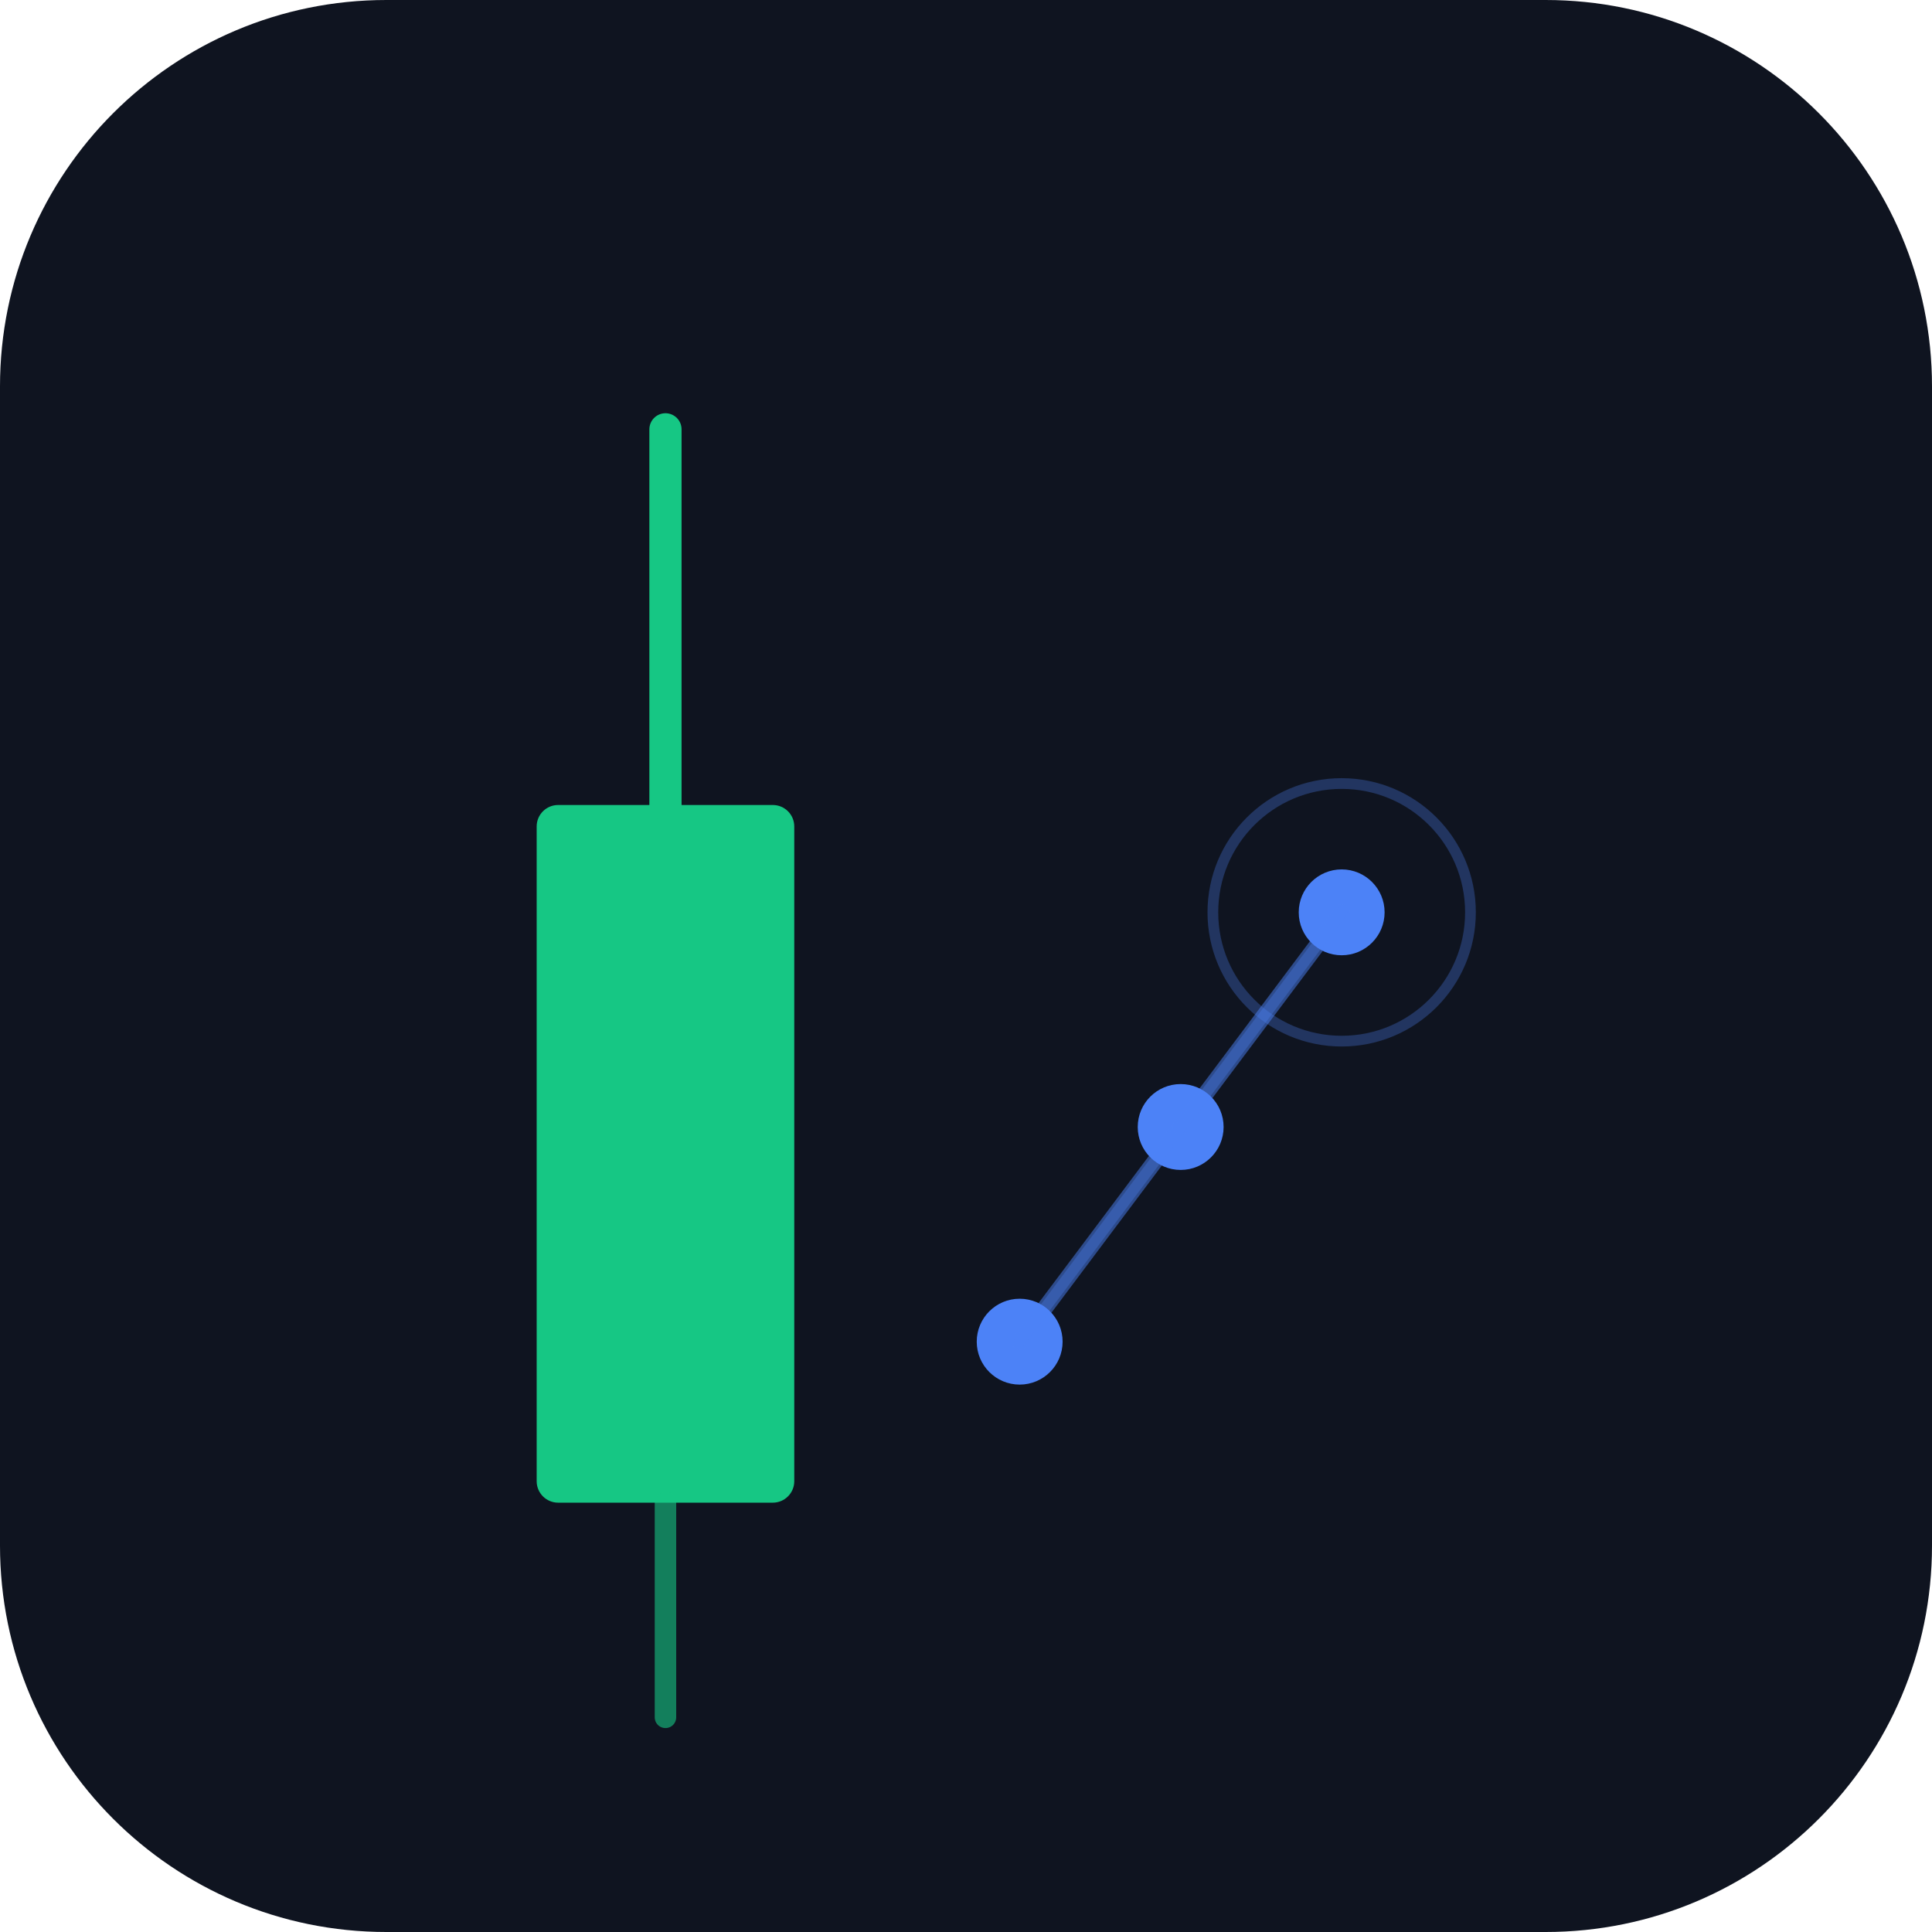
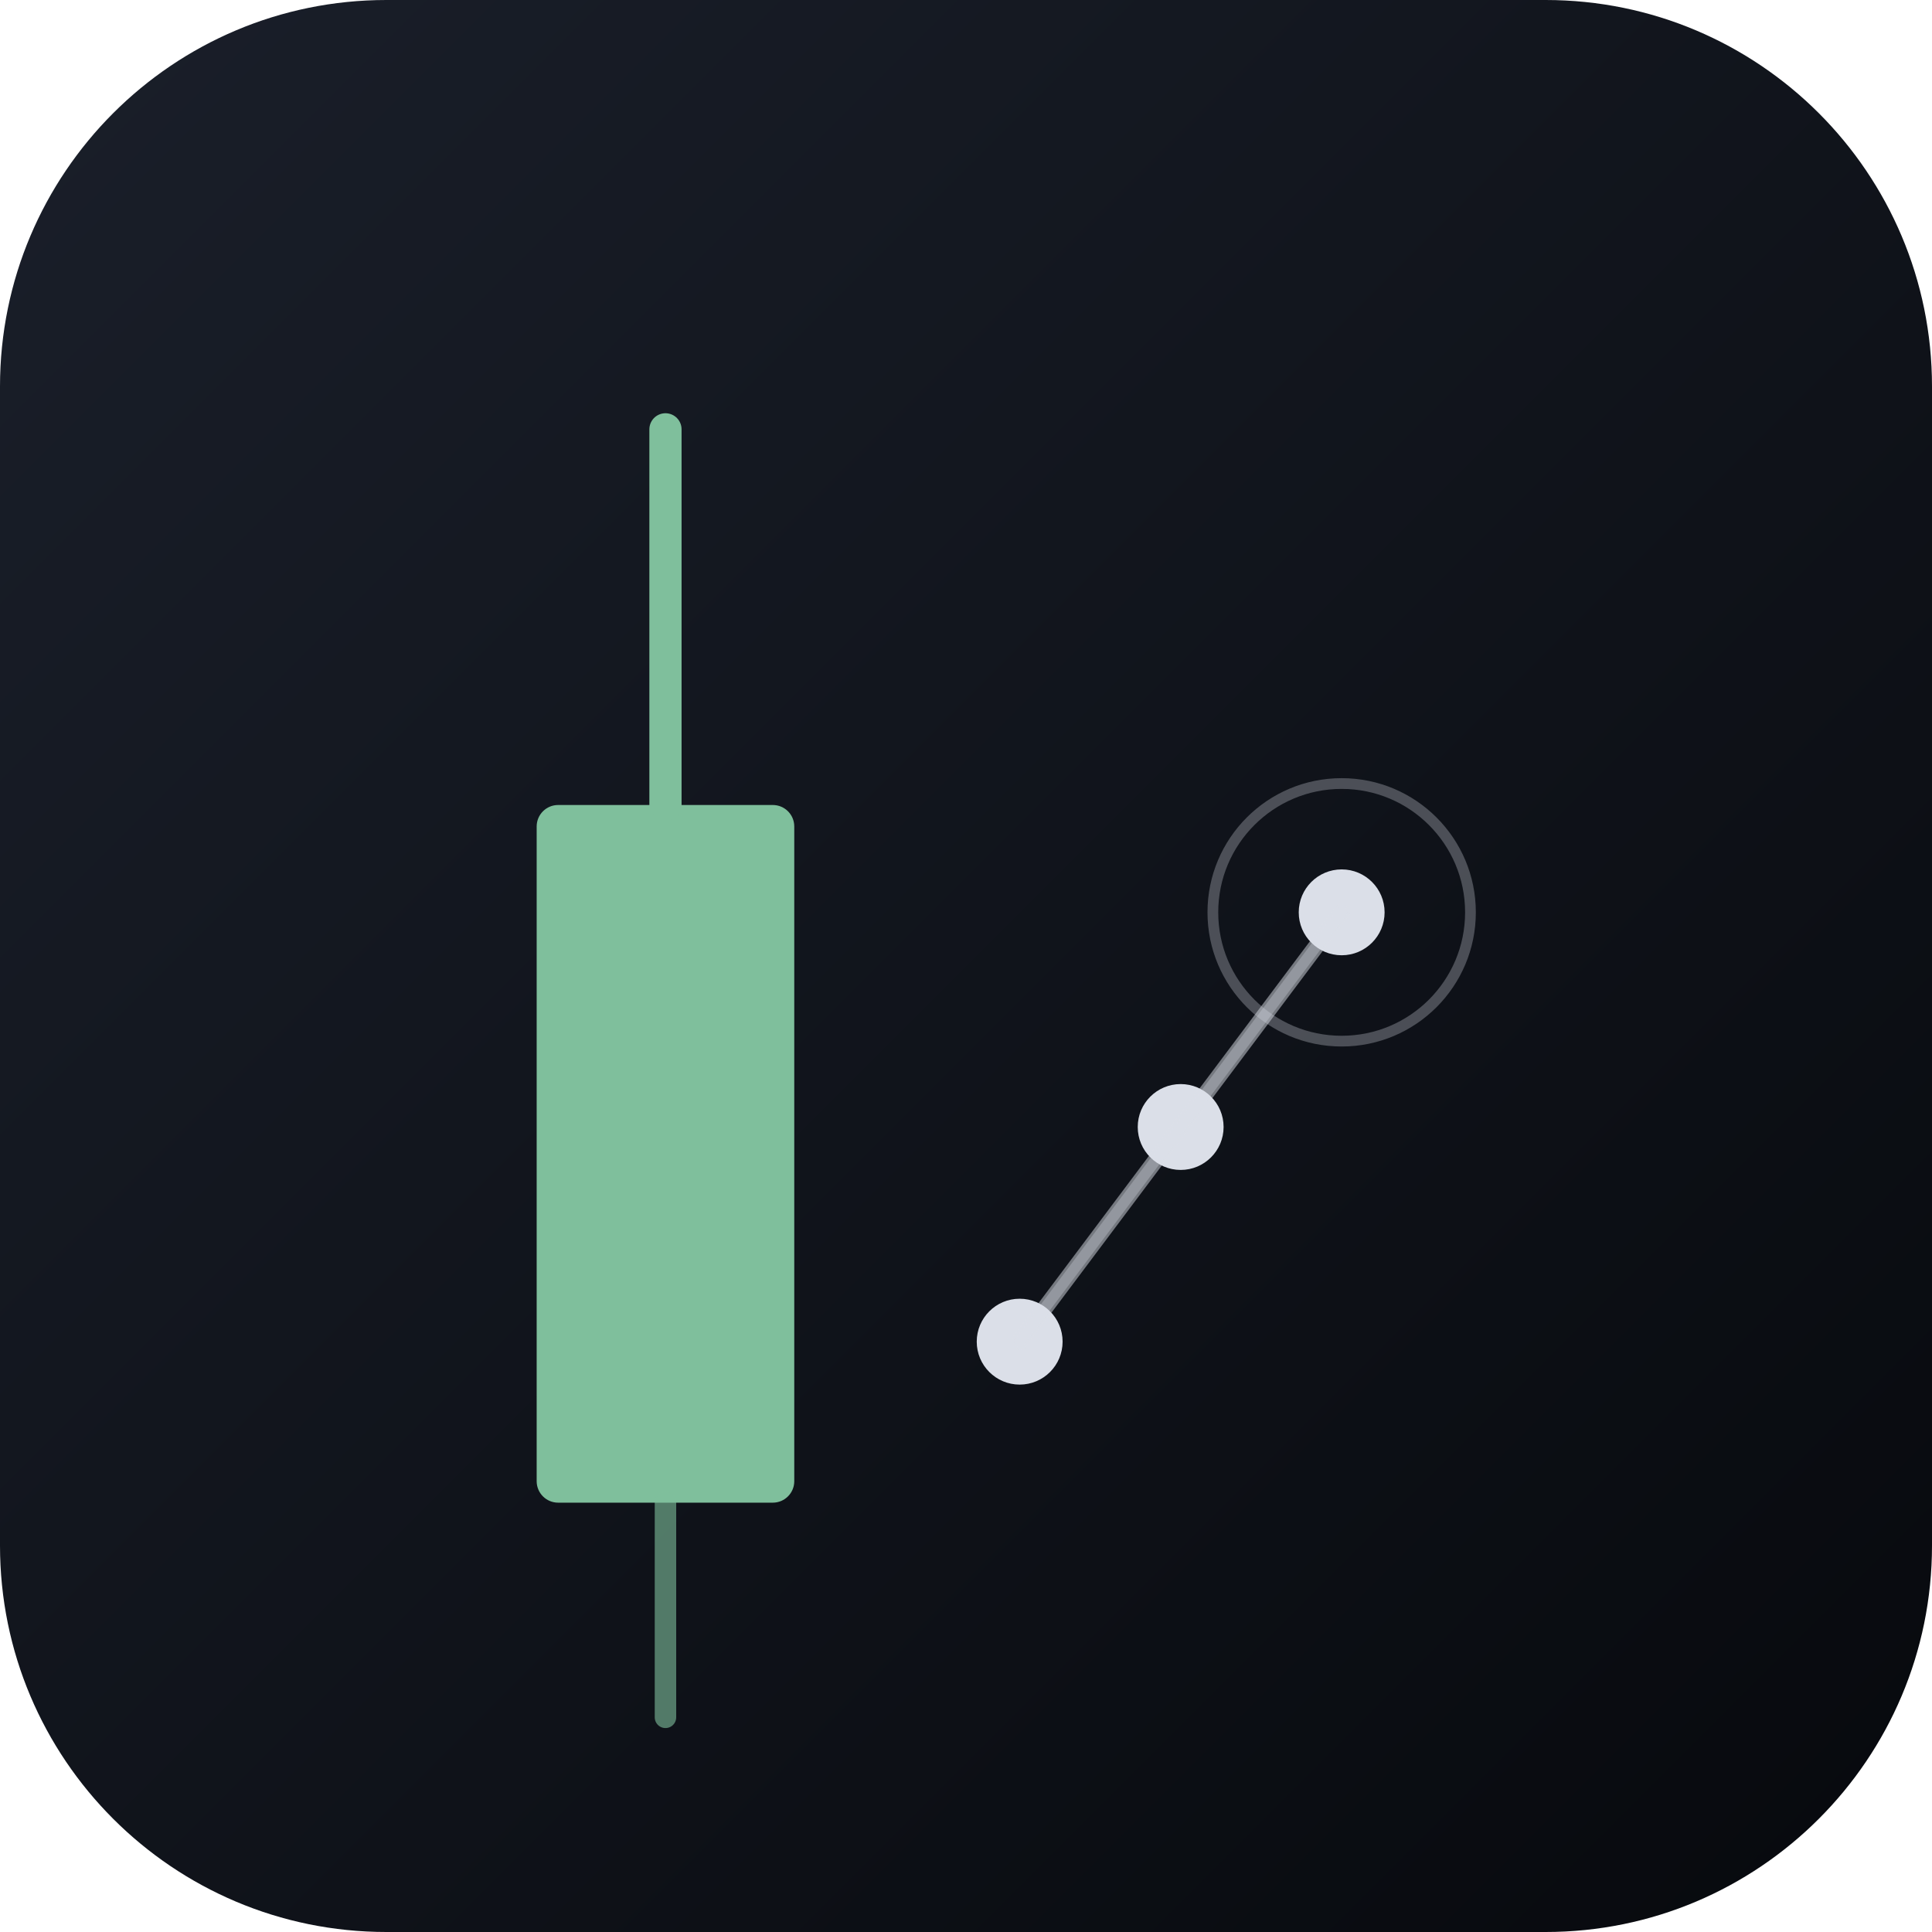
<svg xmlns="http://www.w3.org/2000/svg" viewBox="0 0 180 180">
-   <rect width="180" height="180" rx="36" fill="#0f1420" />
-   <rect x="50" y="75" width="24" height="65" fill="#16c784" rx="2" />
-   <line x1="62" y1="40" x2="62" y2="75" stroke="#16c784" stroke-width="3" stroke-linecap="round" />
-   <line x1="62" y1="140" x2="62" y2="160" stroke="#16c784" stroke-width="2" stroke-linecap="round" opacity="0.6" />
-   <circle cx="95" cy="125" r="4" fill="#4c82f7" />
-   <circle cx="110" cy="105" r="4" fill="#4c82f7" />
-   <circle cx="125" cy="85" r="4" fill="#4c82f7" />
-   <line x1="95" y1="125" x2="110" y2="105" stroke="#4c82f7" stroke-width="1.5" opacity="0.5" stroke-linecap="round" />
-   <line x1="110" y1="105" x2="125" y2="85" stroke="#4c82f7" stroke-width="1.5" opacity="0.5" stroke-linecap="round" />
-   <line x1="95" y1="125" x2="125" y2="85" stroke="#4c82f7" stroke-width="1" opacity="0.3" stroke-linecap="round" />
-   <circle cx="125" cy="85" r="12" fill="none" stroke="#4c82f7" stroke-width="1" opacity="0.3" />
+   <defs>
+     <linearGradient id="bg" x1="0%" y1="0%" x2="100%" y2="100%">
+       <stop offset="0%" stop-color="#1a1f2a" />
+       <stop offset="100%" stop-color="#07090d" />
+     </linearGradient>
+   </defs>
+   <rect width="180" height="180" rx="36" fill="url(#bg)" />
+   <rect x="50" y="75" width="24" height="65" fill="#7fbf9c" rx="2" />
+   <line x1="62" y1="40" x2="62" y2="75" stroke="#7fbf9c" stroke-width="3" stroke-linecap="round" />
+   <line x1="62" y1="140" x2="62" y2="160" stroke="#7fbf9c" stroke-width="2" stroke-linecap="round" opacity="0.6" />
+   <circle cx="95" cy="125" r="4" fill="#dbdfe8" />
+   <circle cx="110" cy="105" r="4" fill="#dbdfe8" />
+   <circle cx="125" cy="85" r="4" fill="#dbdfe8" />
+   <line x1="95" y1="125" x2="110" y2="105" stroke="#dbdfe8" stroke-width="1.5" opacity="0.5" stroke-linecap="round" />
+   <line x1="110" y1="105" x2="125" y2="85" stroke="#dbdfe8" stroke-width="1.5" opacity="0.5" stroke-linecap="round" />
+   <line x1="95" y1="125" x2="125" y2="85" stroke="#dbdfe8" stroke-width="1" opacity="0.3" stroke-linecap="round" />
+   <circle cx="125" cy="85" r="12" fill="none" stroke="#dbdfe8" stroke-width="1" opacity="0.3" />
</svg>
